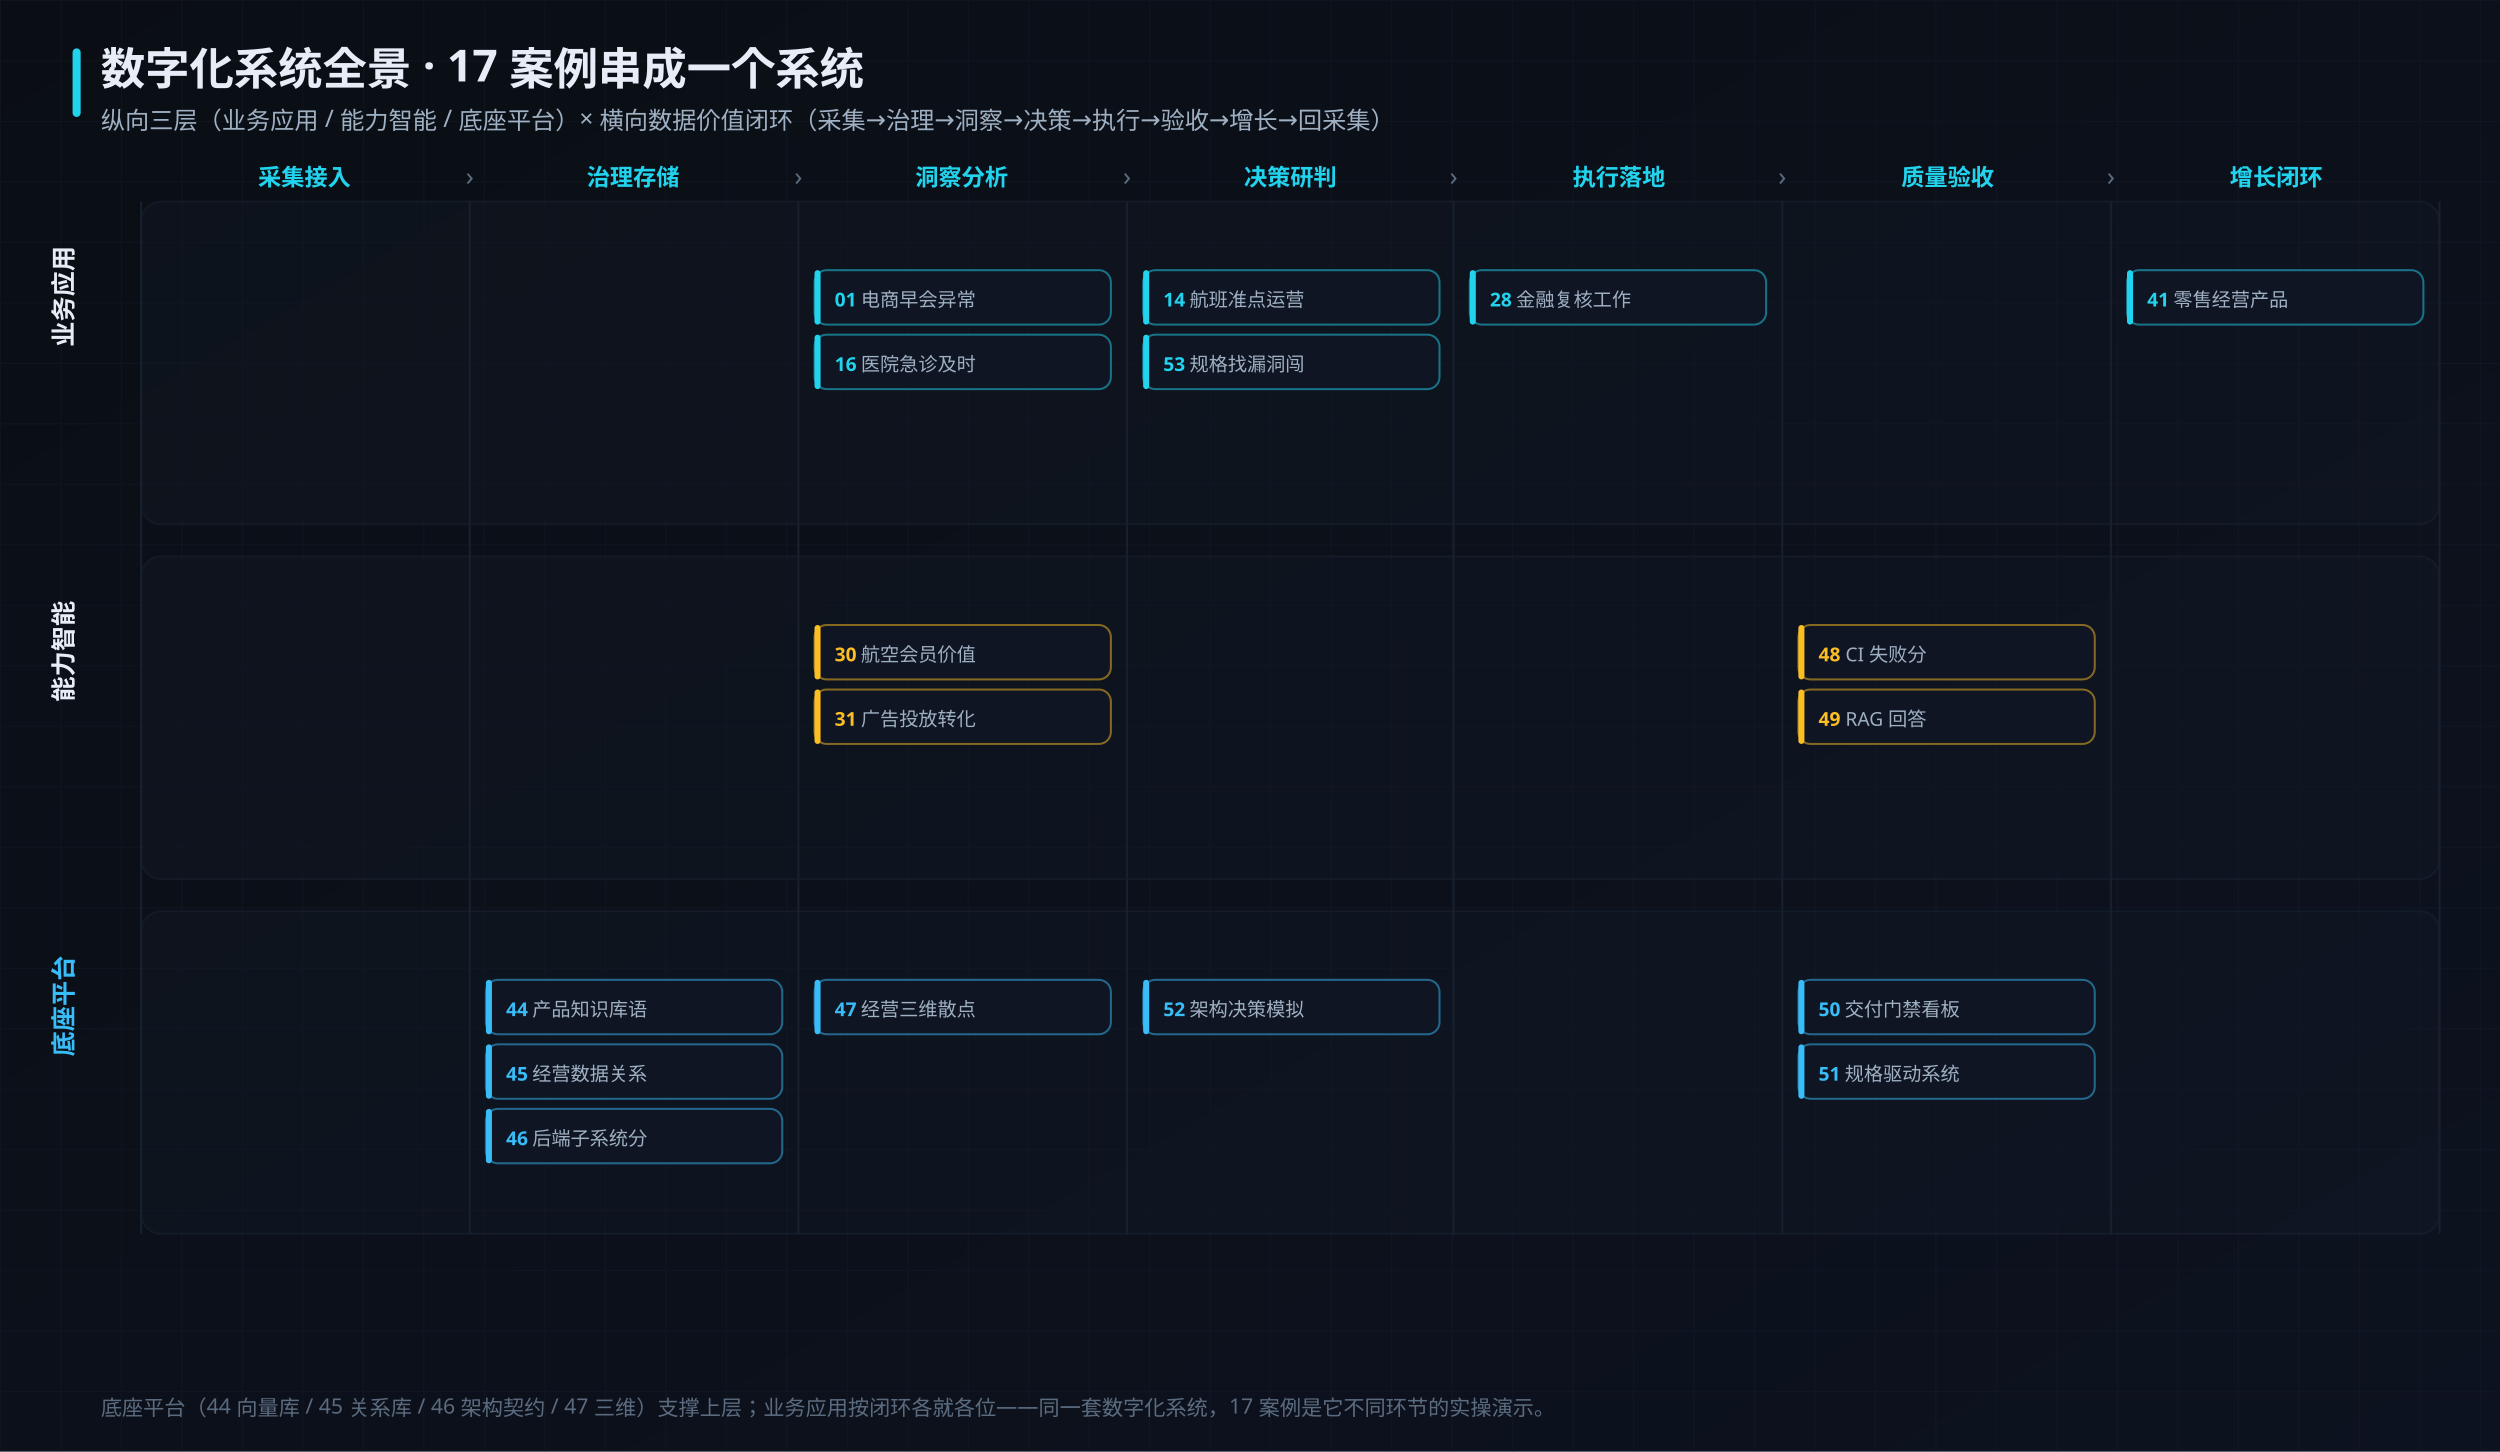
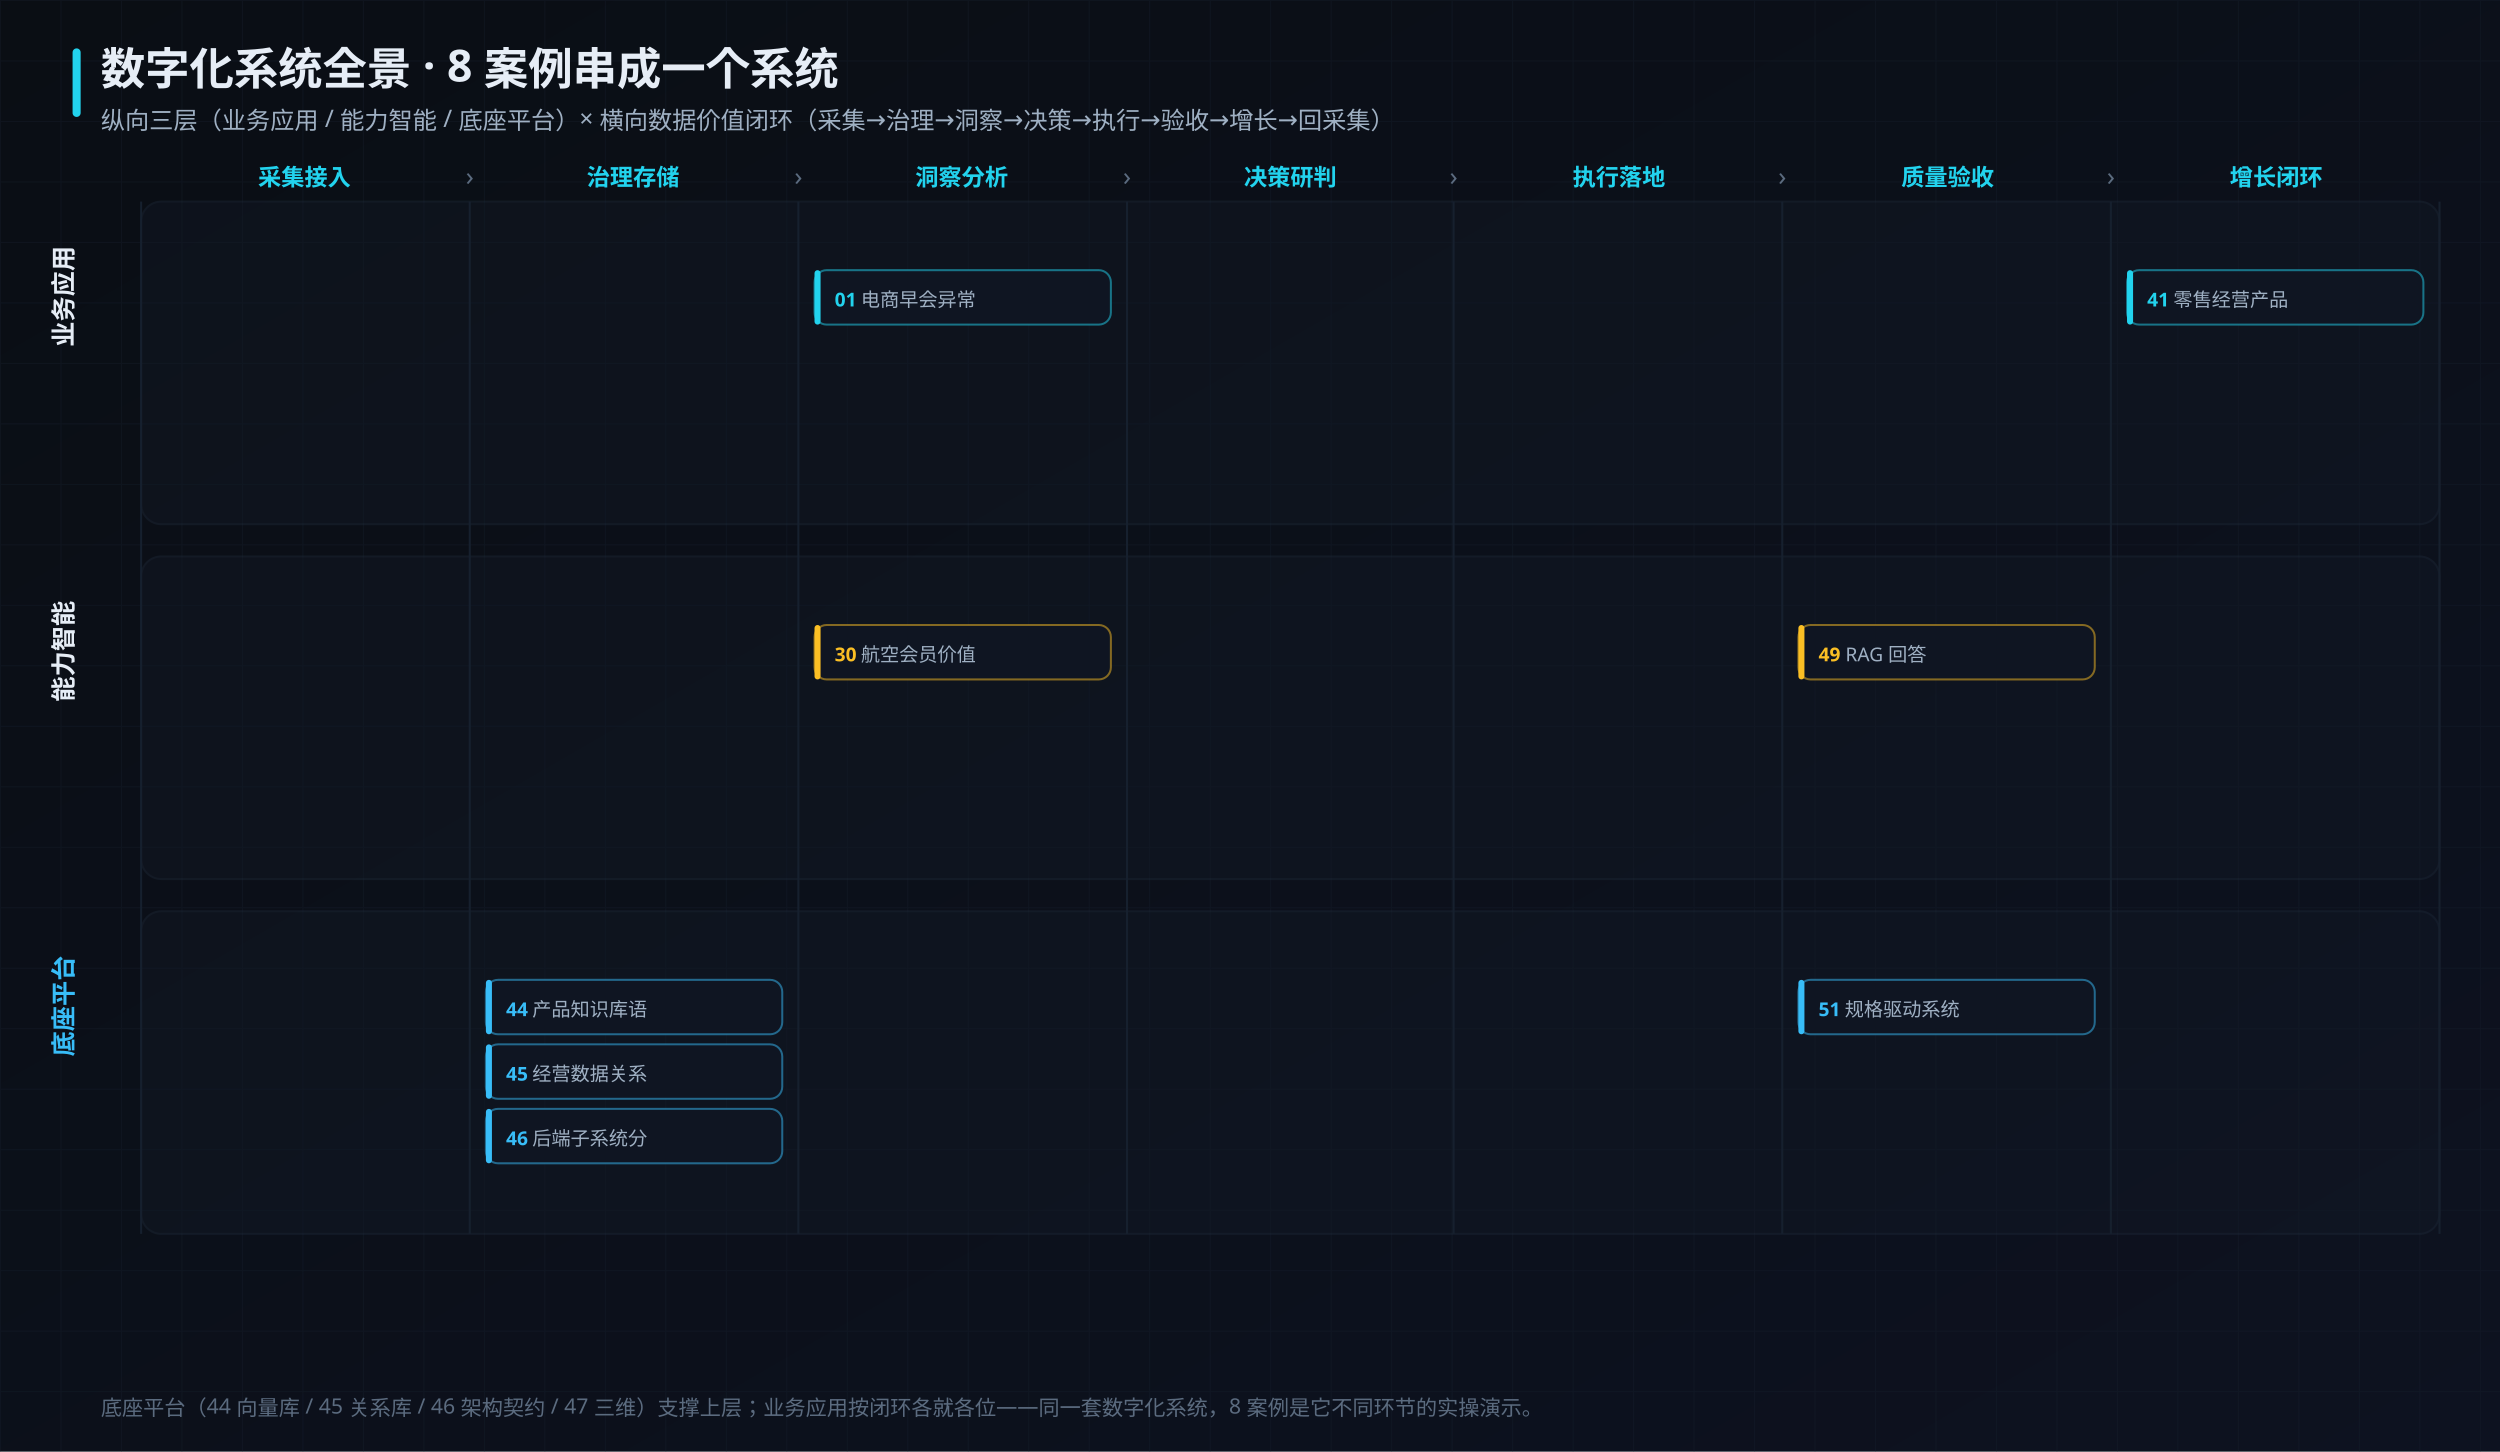
<svg xmlns="http://www.w3.org/2000/svg" viewBox="0 0 1240 720" font-family="PingFang SC,Microsoft YaHei,sans-serif">
  <defs>
    <linearGradient id="bg" x1="0" y1="0" x2="1" y2="1">
      <stop offset="0" stop-color="#0a0e14" />
      <stop offset="1" stop-color="#0d1220" />
    </linearGradient>
    <pattern id="grid" width="30" height="30" patternUnits="userSpaceOnUse">
      <path d="M30 0H0V30" fill="none" stroke="#16202e" stroke-width="1" />
    </pattern>
  </defs>
  <rect width="1240" height="720" fill="url(#bg)" />
  <rect width="1240" height="720" fill="url(#grid)" opacity="0.35" />
  <rect x="36" y="24" width="4" height="34" rx="2" fill="#22d3ee" />
-   <text x="50" y="42" font-size="22" font-weight="750" fill="#e6edf6">数字化系统全景 · 17 案例串成一个系统</text>
+   <text x="50" y="42" font-size="22" font-weight="750" fill="#e6edf6">数字化系统全景 · 8 案例串成一个系统</text>
  <text x="50" y="64" font-size="12" fill="#9fb0c3">纵向三层（业务应用 / 能力智能 / 底座平台）× 横向数据价值闭环（采集→治理→洞察→决策→执行→验收→增长→回采集）</text>
  <text x="151" y="92" font-size="11.5" font-weight="650" fill="#22d3ee" text-anchor="middle">采集接入</text>
  <text x="233" y="92" font-size="13" fill="#5b6b7f" text-anchor="middle">›</text>
  <text x="314" y="92" font-size="11.5" font-weight="650" fill="#22d3ee" text-anchor="middle">治理存储</text>
  <text x="396" y="92" font-size="13" fill="#5b6b7f" text-anchor="middle">›</text>
  <text x="477" y="92" font-size="11.5" font-weight="650" fill="#22d3ee" text-anchor="middle">洞察分析</text>
  <text x="559" y="92" font-size="13" fill="#5b6b7f" text-anchor="middle">›</text>
  <text x="640" y="92" font-size="11.5" font-weight="650" fill="#22d3ee" text-anchor="middle">决策研判</text>
  <text x="721" y="92" font-size="13" fill="#5b6b7f" text-anchor="middle">›</text>
  <text x="803" y="92" font-size="11.5" font-weight="650" fill="#22d3ee" text-anchor="middle">执行落地</text>
  <text x="884" y="92" font-size="13" fill="#5b6b7f" text-anchor="middle">›</text>
  <text x="966" y="92" font-size="11.5" font-weight="650" fill="#22d3ee" text-anchor="middle">质量验收</text>
  <text x="1047" y="92" font-size="13" fill="#5b6b7f" text-anchor="middle">›</text>
  <text x="1129" y="92" font-size="11.5" font-weight="650" fill="#22d3ee" text-anchor="middle">增长闭环</text>
  <rect x="70" y="100" width="1140" height="160" rx="10" fill="#121826" opacity="0.4" stroke="#1e2a3a" />
  <text x="36" y="122" font-size="12.5" font-weight="700" fill="#e6edf6" transform="rotate(-90 36 122)" text-anchor="end">业务应用</text>
  <rect x="70" y="276" width="1140" height="160" rx="10" fill="#121826" opacity="0.4" stroke="#1e2a3a" />
  <text x="36" y="298" font-size="12.5" font-weight="700" fill="#e6edf6" transform="rotate(-90 36 298)" text-anchor="end">能力智能</text>
  <rect x="70" y="452" width="1140" height="160" rx="10" fill="#121826" opacity="0.4" stroke="#1e2a3a" />
  <text x="36" y="474" font-size="12.5" font-weight="700" fill="#38bdf8" transform="rotate(-90 36 474)" text-anchor="end">底座平台</text>
  <line x1="70" y1="100" x2="70" y2="612" stroke="#16202e" />
  <line x1="233" y1="100" x2="233" y2="612" stroke="#16202e" />
  <line x1="396" y1="100" x2="396" y2="612" stroke="#16202e" />
  <line x1="559" y1="100" x2="559" y2="612" stroke="#16202e" />
  <line x1="721" y1="100" x2="721" y2="612" stroke="#16202e" />
  <line x1="884" y1="100" x2="884" y2="612" stroke="#16202e" />
  <line x1="1047" y1="100" x2="1047" y2="612" stroke="#16202e" />
  <line x1="1210" y1="100" x2="1210" y2="612" stroke="#16202e" />
  <rect x="404" y="134" width="147" height="27" rx="6" fill="#0f1522" stroke="#22d3ee" stroke-opacity="0.5" />
  <rect x="404" y="134" width="3" height="27" rx="1.5" fill="#22d3ee" />
  <text x="414" y="152" font-size="9.5" fill="#9fb0c3">
    <tspan fill="#22d3ee" font-weight="700">01</tspan> 电商早会异常</text>
-   <rect x="404" y="166" width="147" height="27" rx="6" fill="#0f1522" stroke="#22d3ee" stroke-opacity="0.5" />
-   <rect x="404" y="166" width="3" height="27" rx="1.5" fill="#22d3ee" />
-   <text x="414" y="184" font-size="9.5" fill="#9fb0c3">
-     <tspan fill="#22d3ee" font-weight="700">16</tspan> 医院急诊及时</text>
-   <rect x="567" y="134" width="147" height="27" rx="6" fill="#0f1522" stroke="#22d3ee" stroke-opacity="0.5" />
-   <rect x="567" y="134" width="3" height="27" rx="1.5" fill="#22d3ee" />
-   <text x="577" y="152" font-size="9.5" fill="#9fb0c3">
-     <tspan fill="#22d3ee" font-weight="700">14</tspan> 航班准点运营</text>
-   <rect x="567" y="166" width="147" height="27" rx="6" fill="#0f1522" stroke="#22d3ee" stroke-opacity="0.5" />
-   <rect x="567" y="166" width="3" height="27" rx="1.5" fill="#22d3ee" />
-   <text x="577" y="184" font-size="9.5" fill="#9fb0c3">
-     <tspan fill="#22d3ee" font-weight="700">53</tspan> 规格找漏洞闯</text>
-   <rect x="729" y="134" width="147" height="27" rx="6" fill="#0f1522" stroke="#22d3ee" stroke-opacity="0.5" />
-   <rect x="729" y="134" width="3" height="27" rx="1.5" fill="#22d3ee" />
-   <text x="739" y="152" font-size="9.5" fill="#9fb0c3">
-     <tspan fill="#22d3ee" font-weight="700">28</tspan> 金融复核工作</text>
  <rect x="404" y="310" width="147" height="27" rx="6" fill="#0f1522" stroke="#fbbf24" stroke-opacity="0.5" />
  <rect x="404" y="310" width="3" height="27" rx="1.5" fill="#fbbf24" />
  <text x="414" y="328" font-size="9.5" fill="#9fb0c3">
    <tspan fill="#fbbf24" font-weight="700">30</tspan> 航空会员价值</text>
-   <rect x="404" y="342" width="147" height="27" rx="6" fill="#0f1522" stroke="#fbbf24" stroke-opacity="0.5" />
-   <rect x="404" y="342" width="3" height="27" rx="1.5" fill="#fbbf24" />
-   <text x="414" y="360" font-size="9.5" fill="#9fb0c3">
-     <tspan fill="#fbbf24" font-weight="700">31</tspan> 广告投放转化</text>
  <rect x="1055" y="134" width="147" height="27" rx="6" fill="#0f1522" stroke="#22d3ee" stroke-opacity="0.5" />
  <rect x="1055" y="134" width="3" height="27" rx="1.5" fill="#22d3ee" />
  <text x="1065" y="152" font-size="9.5" fill="#9fb0c3">
    <tspan fill="#22d3ee" font-weight="700">41</tspan> 零售经营产品</text>
  <rect x="241" y="486" width="147" height="27" rx="6" fill="#0f1522" stroke="#38bdf8" stroke-opacity="0.5" />
  <rect x="241" y="486" width="3" height="27" rx="1.5" fill="#38bdf8" />
  <text x="251" y="504" font-size="9.5" fill="#9fb0c3">
    <tspan fill="#38bdf8" font-weight="700">44</tspan> 产品知识库语</text>
  <rect x="241" y="518" width="147" height="27" rx="6" fill="#0f1522" stroke="#38bdf8" stroke-opacity="0.5" />
  <rect x="241" y="518" width="3" height="27" rx="1.5" fill="#38bdf8" />
  <text x="251" y="536" font-size="9.5" fill="#9fb0c3">
    <tspan fill="#38bdf8" font-weight="700">45</tspan> 经营数据关系</text>
  <rect x="241" y="550" width="147" height="27" rx="6" fill="#0f1522" stroke="#38bdf8" stroke-opacity="0.5" />
  <rect x="241" y="550" width="3" height="27" rx="1.5" fill="#38bdf8" />
  <text x="251" y="568" font-size="9.5" fill="#9fb0c3">
    <tspan fill="#38bdf8" font-weight="700">46</tspan> 后端子系统分</text>
-   <rect x="404" y="486" width="147" height="27" rx="6" fill="#0f1522" stroke="#38bdf8" stroke-opacity="0.5" />
-   <rect x="404" y="486" width="3" height="27" rx="1.5" fill="#38bdf8" />
-   <text x="414" y="504" font-size="9.5" fill="#9fb0c3">
-     <tspan fill="#38bdf8" font-weight="700">47</tspan> 经营三维散点</text>
  <rect x="892" y="310" width="147" height="27" rx="6" fill="#0f1522" stroke="#fbbf24" stroke-opacity="0.5" />
  <rect x="892" y="310" width="3" height="27" rx="1.5" fill="#fbbf24" />
  <text x="902" y="328" font-size="9.5" fill="#9fb0c3">
-     <tspan fill="#fbbf24" font-weight="700">48</tspan> CI 失败分</text>
-   <rect x="892" y="342" width="147" height="27" rx="6" fill="#0f1522" stroke="#fbbf24" stroke-opacity="0.5" />
-   <rect x="892" y="342" width="3" height="27" rx="1.5" fill="#fbbf24" />
-   <text x="902" y="360" font-size="9.5" fill="#9fb0c3">
    <tspan fill="#fbbf24" font-weight="700">49</tspan> RAG 回答</text>
  <rect x="892" y="486" width="147" height="27" rx="6" fill="#0f1522" stroke="#38bdf8" stroke-opacity="0.5" />
  <rect x="892" y="486" width="3" height="27" rx="1.5" fill="#38bdf8" />
  <text x="902" y="504" font-size="9.5" fill="#9fb0c3">
-     <tspan fill="#38bdf8" font-weight="700">50</tspan> 交付门禁看板</text>
-   <rect x="892" y="518" width="147" height="27" rx="6" fill="#0f1522" stroke="#38bdf8" stroke-opacity="0.5" />
-   <rect x="892" y="518" width="3" height="27" rx="1.5" fill="#38bdf8" />
-   <text x="902" y="536" font-size="9.5" fill="#9fb0c3">
    <tspan fill="#38bdf8" font-weight="700">51</tspan> 规格驱动系统</text>
-   <rect x="567" y="486" width="147" height="27" rx="6" fill="#0f1522" stroke="#38bdf8" stroke-opacity="0.5" />
-   <rect x="567" y="486" width="3" height="27" rx="1.5" fill="#38bdf8" />
-   <text x="577" y="504" font-size="9.5" fill="#9fb0c3">
-     <tspan fill="#38bdf8" font-weight="700">52</tspan> 架构决策模拟</text>
-   <text x="50" y="702" font-size="10.5" fill="#5b6b7f">底座平台（44 向量库 / 45 关系库 / 46 架构契约 / 47 三维）支撑上层；业务应用按闭环各就各位——同一套数字化系统，17 案例是它不同环节的实操演示。</text>
+   <text x="50" y="702" font-size="10.5" fill="#5b6b7f">底座平台（44 向量库 / 45 关系库 / 46 架构契约 / 47 三维）支撑上层；业务应用按闭环各就各位——同一套数字化系统，8 案例是它不同环节的实操演示。</text>
</svg>
